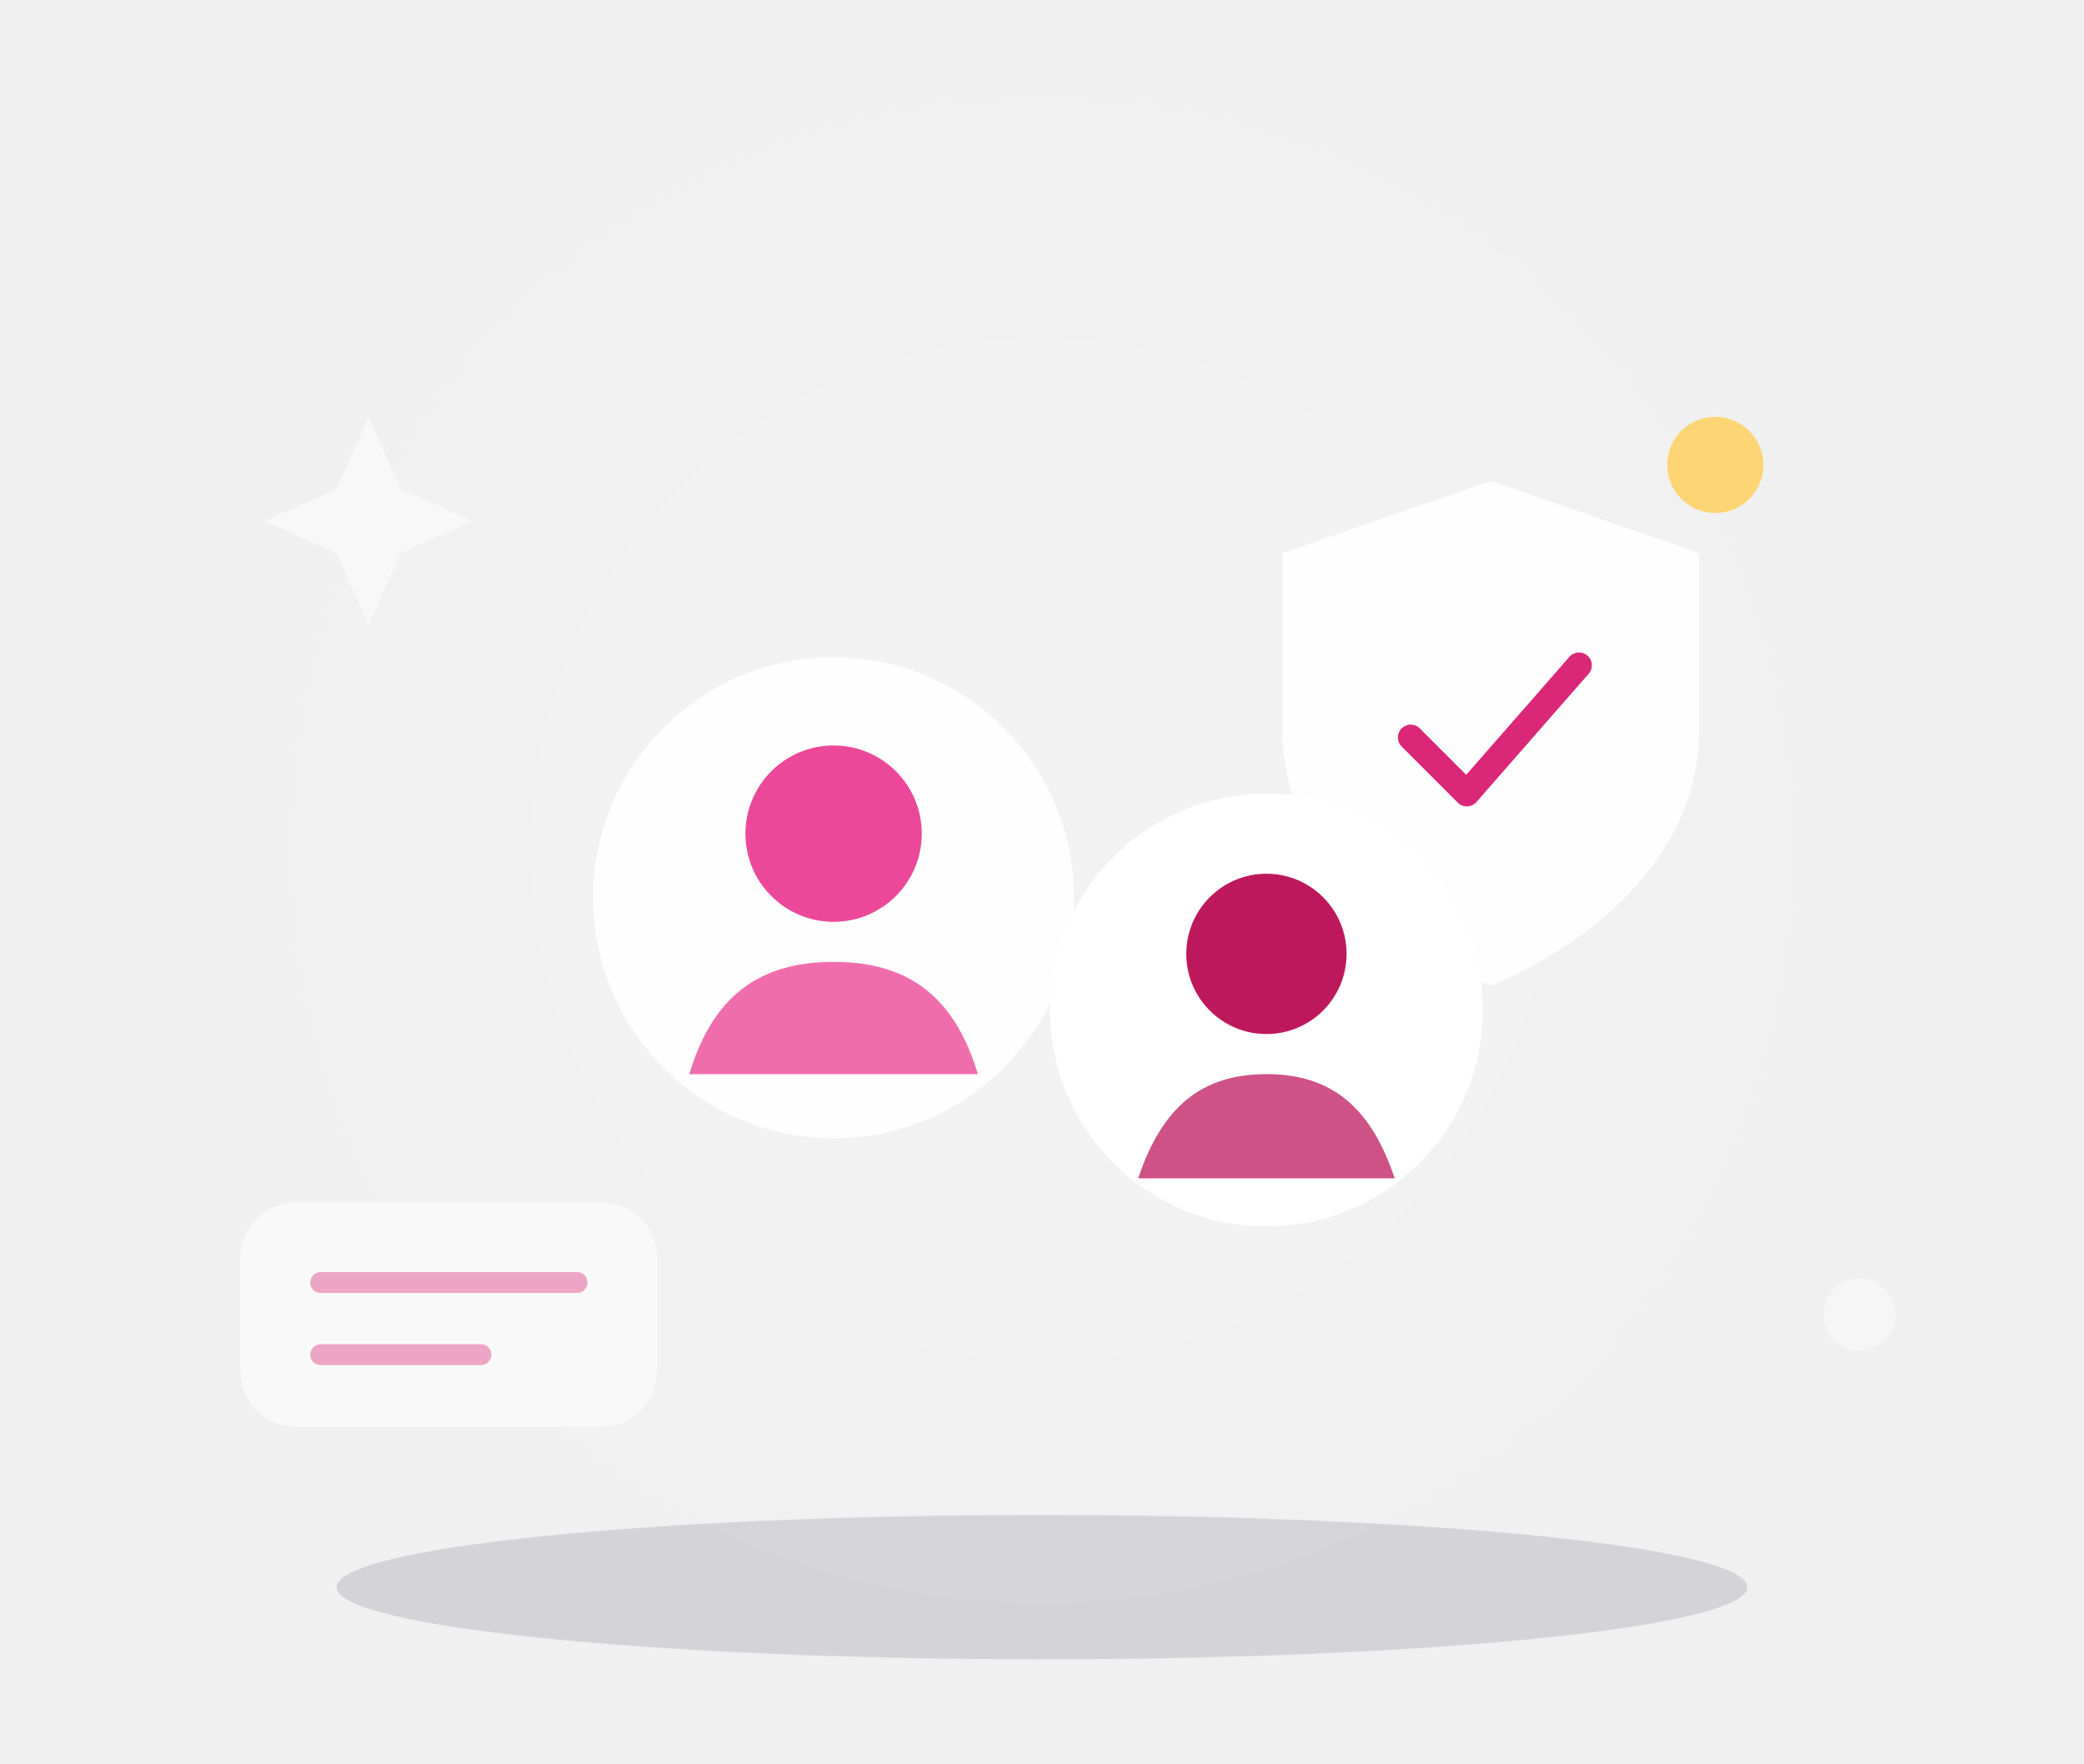
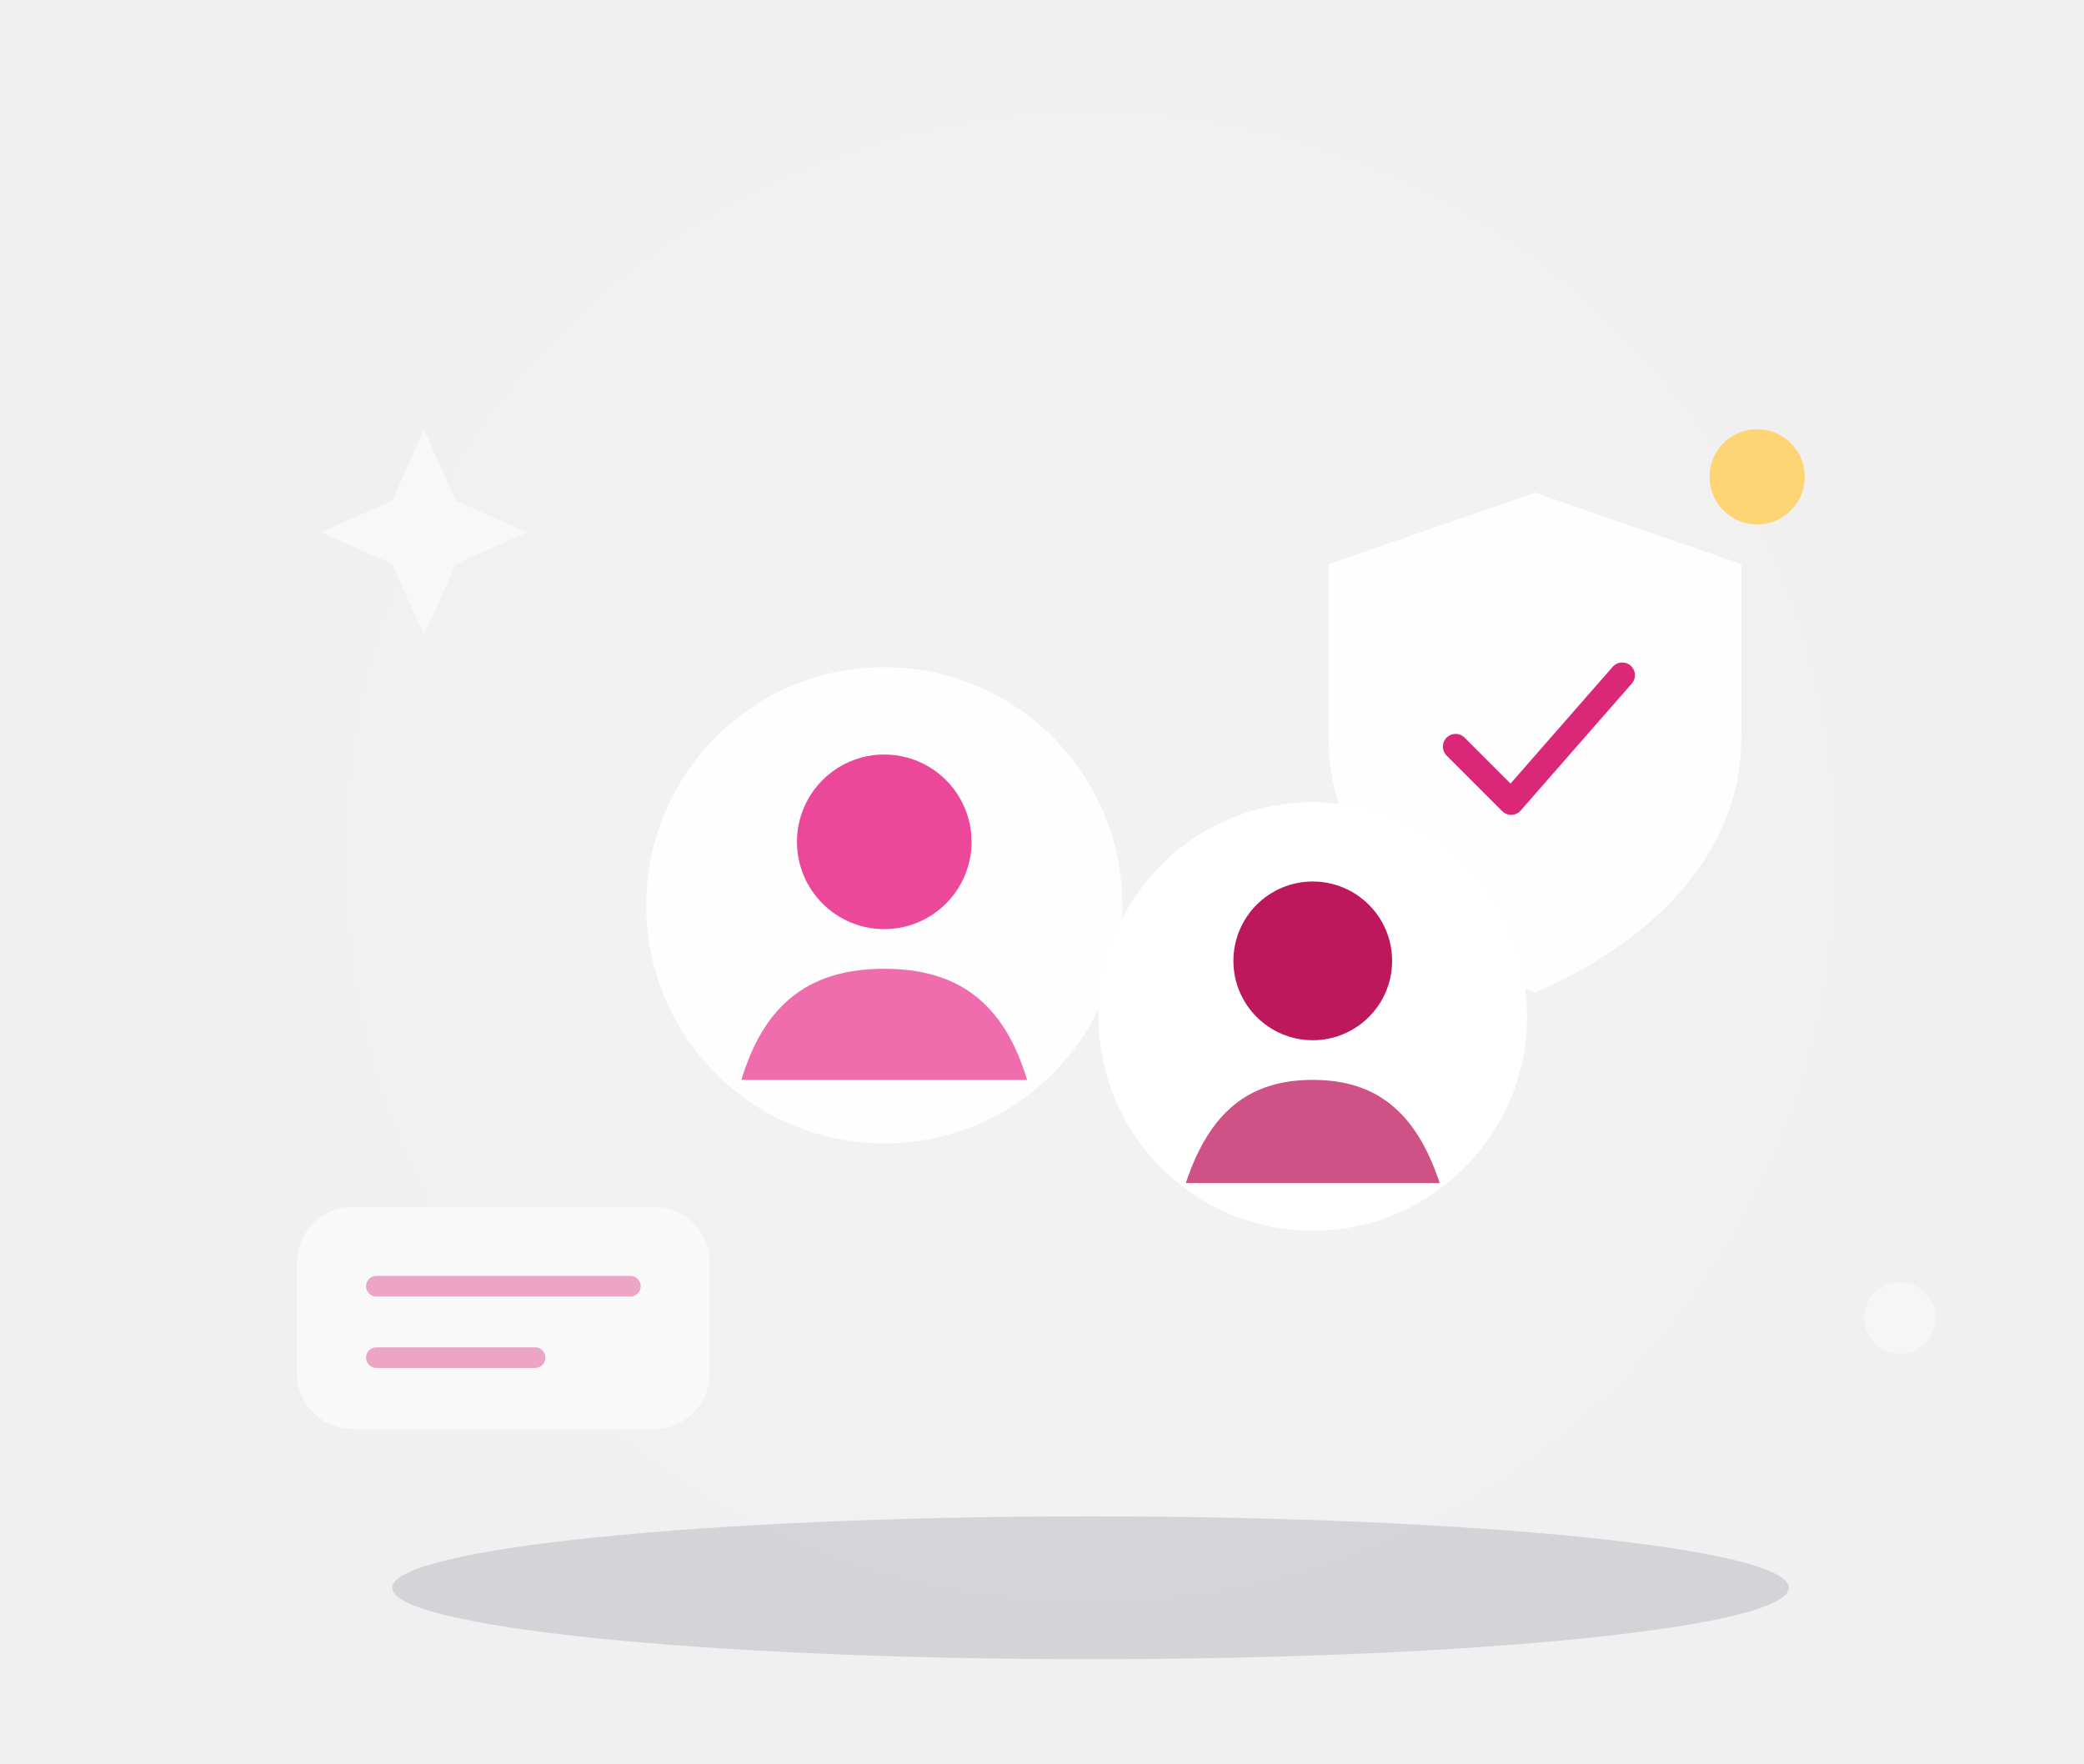
- <svg xmlns="http://www.w3.org/2000/svg" viewBox="0 0 260 220" aria-hidden="true" focusable="false">
-   <circle cx="130" cy="106" r="94" fill="#ffffff" opacity=".10" />
-   <circle cx="130" cy="106" r="64" fill="#ffffff" opacity=".07" />
-   <ellipse cx="130" cy="198" rx="88" ry="9" fill="#1b1030" opacity=".13" />
-   <g>
-     <circle cx="104" cy="112" r="30" fill="#ffffff" opacity=".92" />
-     <circle cx="104" cy="104" r="11" fill="#ec4899" />
-     <path d="M86 134c3-10 9-14 18-14s15 4 18 14z" fill="#ec4899" opacity=".8" />
+ <svg xmlns="http://www.w3.org/2000/svg" viewBox="0 0 260 220" aria-hidden="true" focusable="false" data-norm="users">
+   <g transform="translate(7.36 2.06) scale(0.99)">
+     <circle cx="130" cy="106" r="94" fill="#ffffff" opacity=".10" />
+     <circle cx="130" cy="106" r="64" fill="#ffffff" opacity=".07" />
+     <ellipse cx="130" cy="198" rx="88" ry="9" fill="#1b1030" opacity=".13" />
+     <g>
+       <circle cx="104" cy="112" r="30" fill="#ffffff" opacity=".92" />
+       <circle cx="104" cy="104" r="11" fill="#ec4899" />
+       <path d="M86 134c3-10 9-14 18-14s15 4 18 14z" fill="#ec4899" opacity=".8" />
+     </g>
+     <g>
+       <circle cx="158" cy="126" r="27" fill="#ffffff" />
+       <circle cx="158" cy="119" r="10" fill="#be185d" />
+       <path d="M142 147c3-9 8-13 16-13s13 4 16 13z" fill="#be185d" opacity=".75" />
+     </g>
+     <g>
+       <path d="M186 60l26 9v22c0 15-12 26-26 32-14-6-26-17-26-32V69z" fill="#ffffff" opacity=".9" />
+       <path d="M176 92l7 7 14-16" stroke="#db2777" stroke-width="3.2" stroke-linecap="round" stroke-linejoin="round" fill="none" />
+     </g>
+     <g>
+       <rect x="30" y="150" width="52" height="28" rx="7" fill="#ffffff" opacity=".6" />
+       <path d="M40 160h32M40 169h20" stroke="#db2777" stroke-width="2.6" stroke-linecap="round" opacity=".4" />
+     </g>
+     <path d="M46 52l4 9 9 4-9 4-4 9-4-9-9-4 9-4z" fill="#ffffff" opacity=".5" />
+     <circle cx="232" cy="164" r="4.5" fill="#ffffff" opacity=".38" />
+     <circle cx="214" cy="58" r="6" fill="#ffd166" opacity=".9" />
  </g>
-   <g>
-     <circle cx="158" cy="126" r="27" fill="#ffffff" />
-     <circle cx="158" cy="119" r="10" fill="#be185d" />
-     <path d="M142 147c3-9 8-13 16-13s13 4 16 13z" fill="#be185d" opacity=".75" />
-   </g>
-   <g>
-     <path d="M186 60l26 9v22c0 15-12 26-26 32-14-6-26-17-26-32V69z" fill="#ffffff" opacity=".9" />
-     <path d="M176 92l7 7 14-16" stroke="#db2777" stroke-width="3.2" stroke-linecap="round" stroke-linejoin="round" fill="none" />
-   </g>
-   <g>
-     <rect x="30" y="150" width="52" height="28" rx="7" fill="#ffffff" opacity=".6" />
-     <path d="M40 160h32M40 169h20" stroke="#db2777" stroke-width="2.6" stroke-linecap="round" opacity=".4" />
-   </g>
-   <path d="M46 52l4 9 9 4-9 4-4 9-4-9-9-4 9-4z" fill="#ffffff" opacity=".5" />
-   <circle cx="232" cy="164" r="4.5" fill="#ffffff" opacity=".38" />
-   <circle cx="214" cy="58" r="6" fill="#ffd166" opacity=".9" />
</svg>
